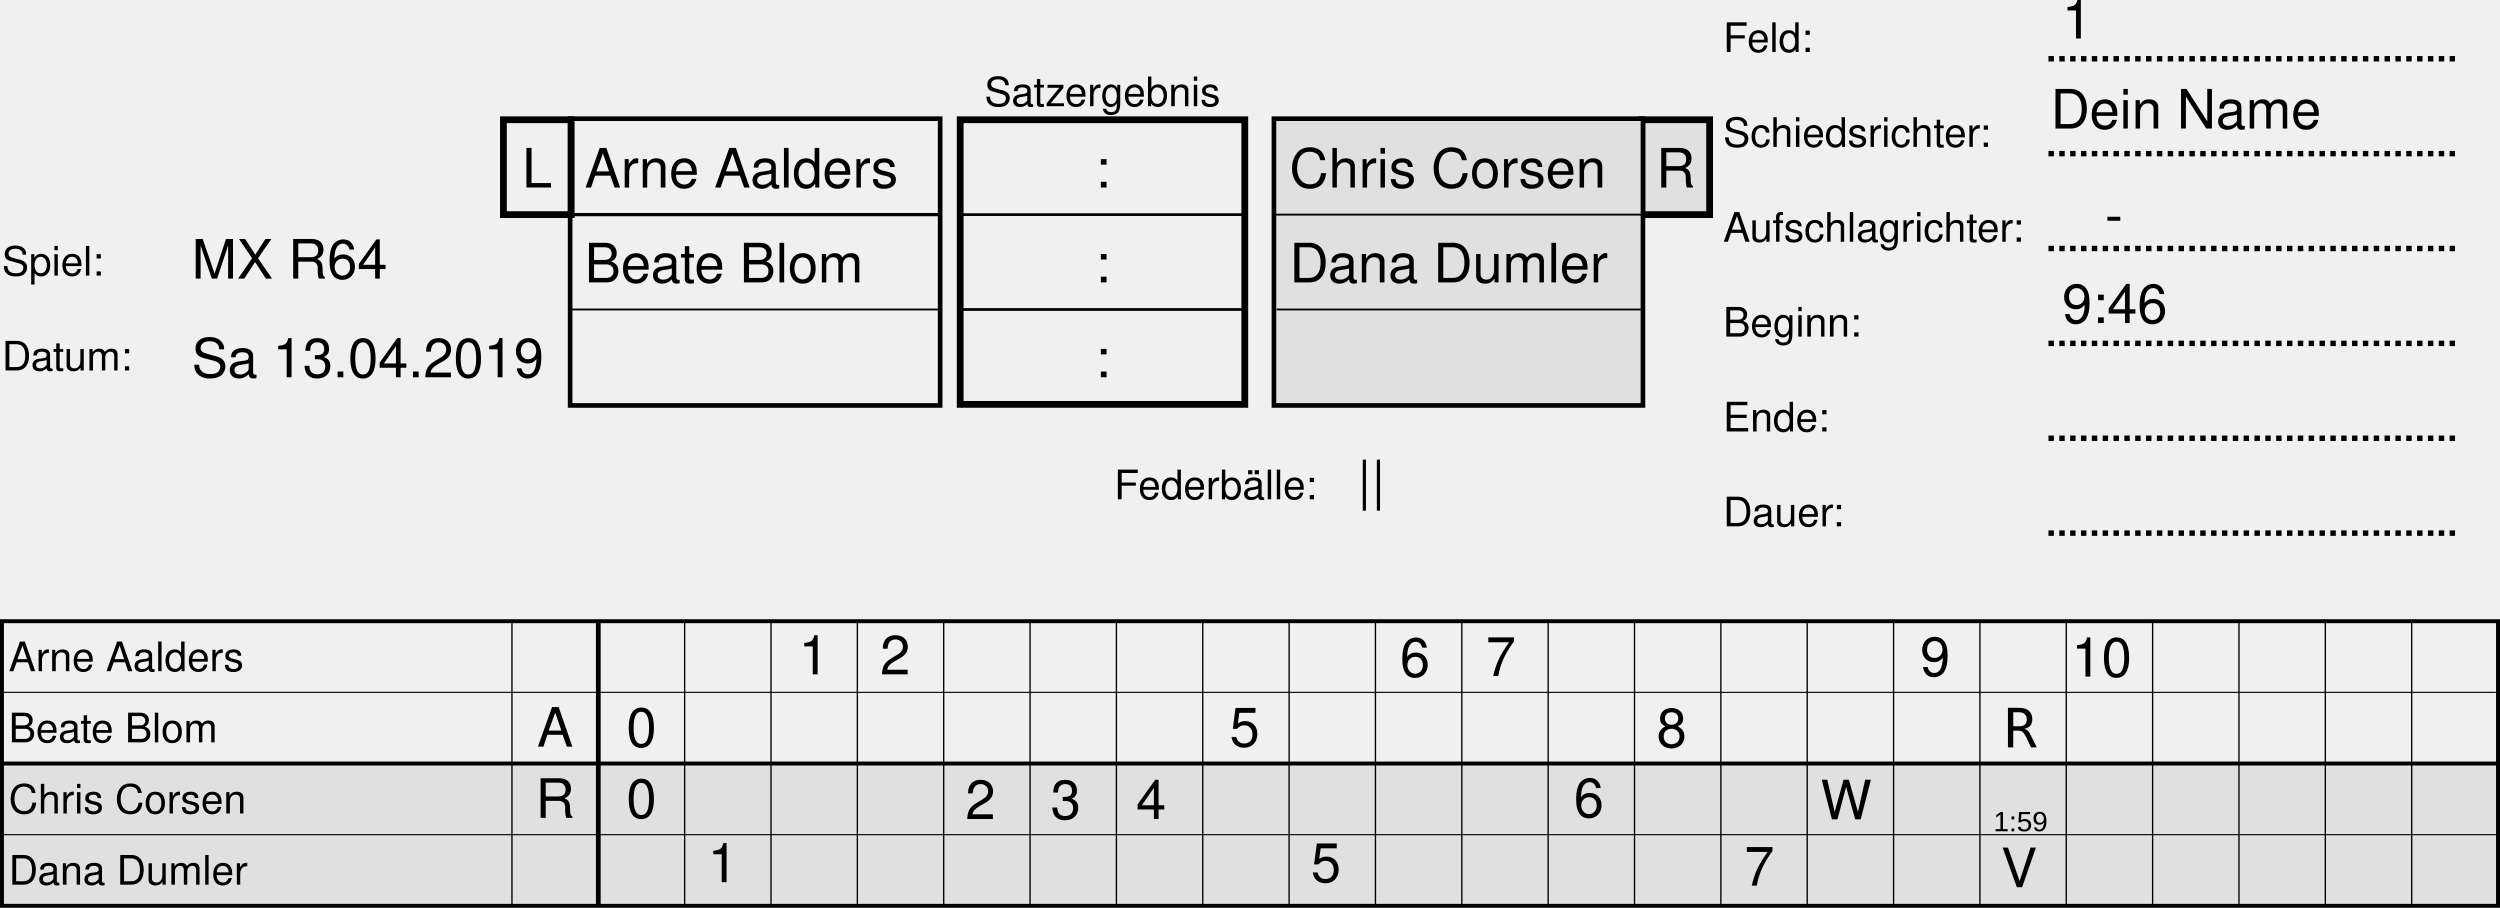
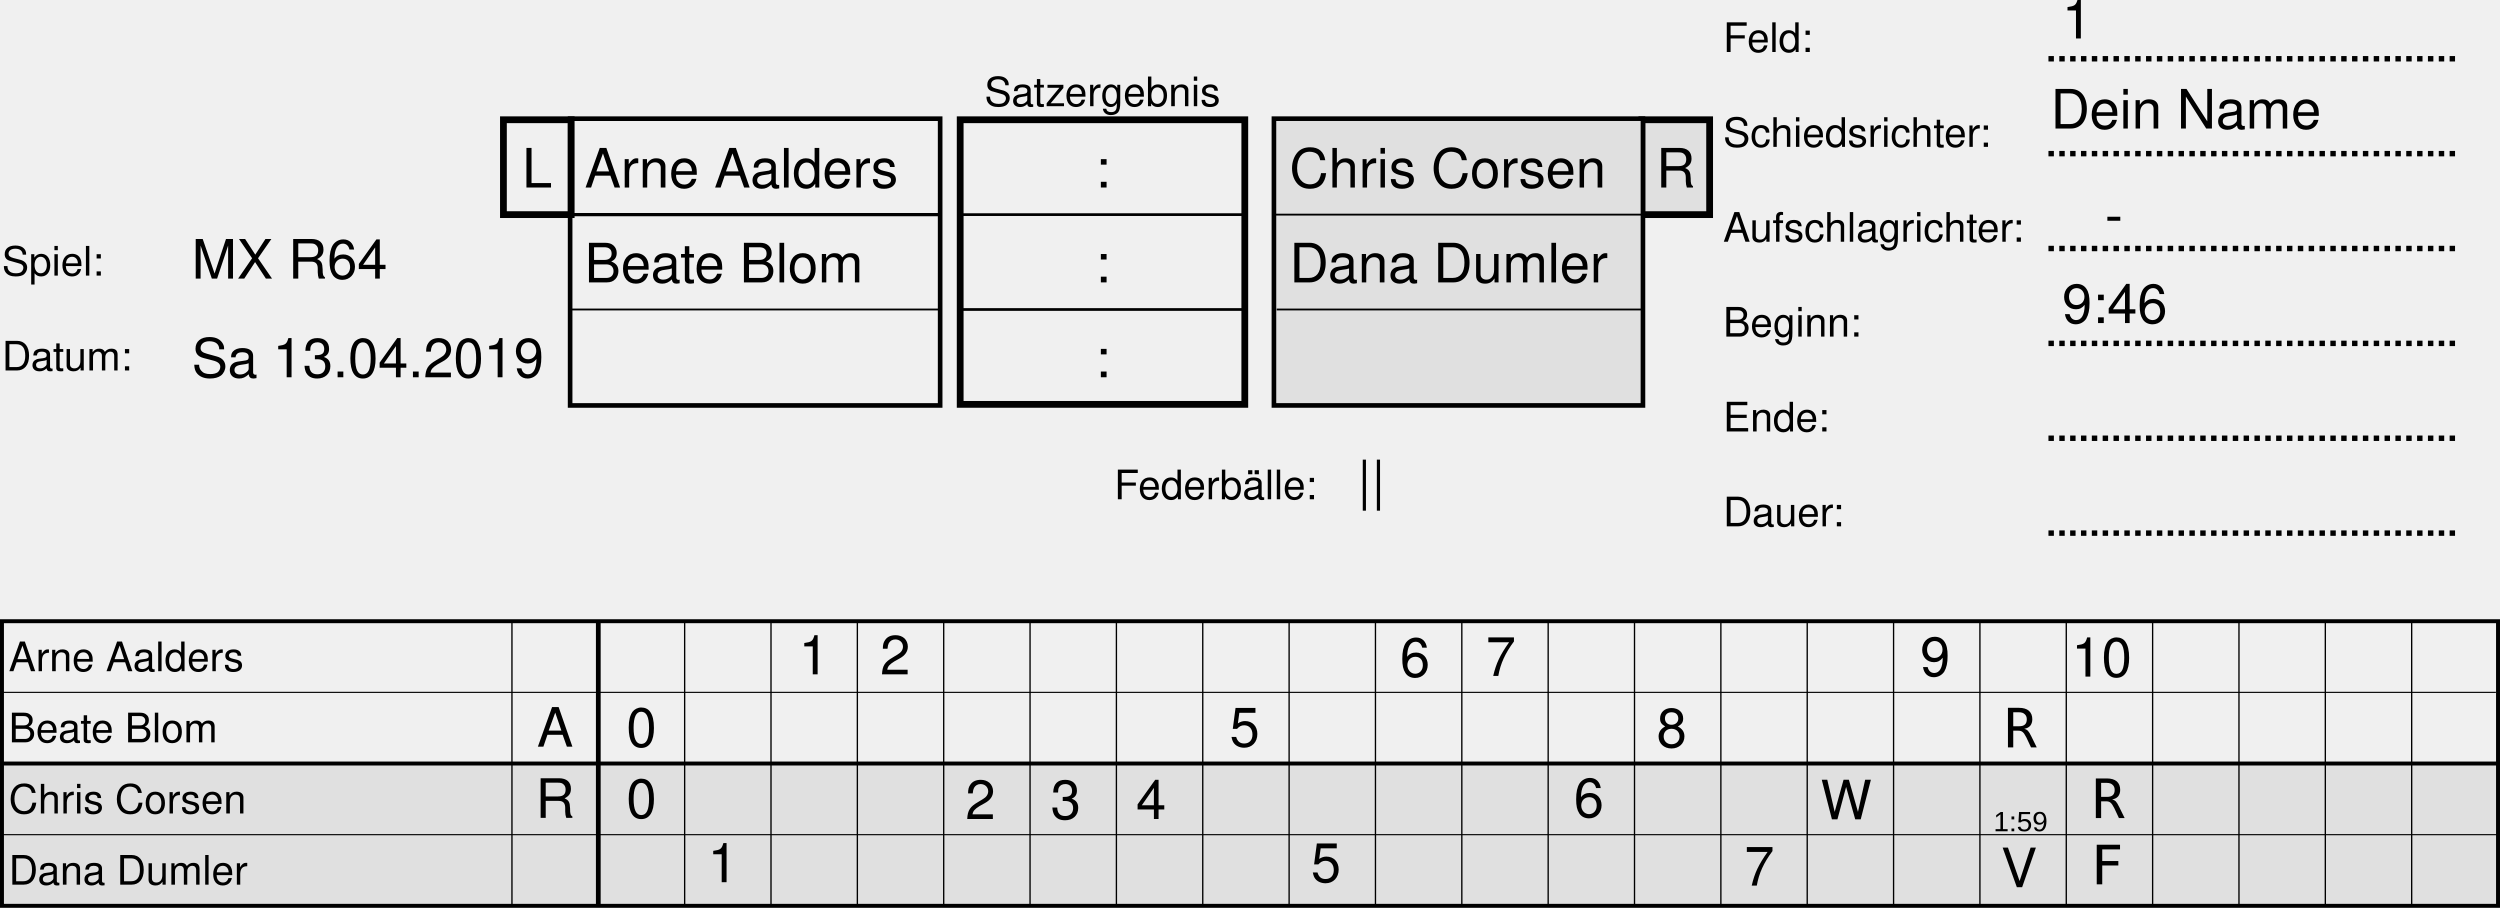
<svg xmlns="http://www.w3.org/2000/svg" height="66.981" width="184.462" viewBox="0 0 184.462 66.981" version="1.1" id="svg100">
  <defs id="defs682" />
  <style id="style2">
	text {
		font-family: Helvetica;
		font-size: 4px;
	}
	text.small-text, text.table_name {font-size: 3px;}
	.divider-line {stroke: #000; stroke-width: 0.2;}
	.box {stroke: #000; stroke-width: 0.5; fill: none;}
	.shade,.box.shaded,.table_longtext_background.shaded {fill: #e0e0e0;}
	.scoresheet_results_circle_team1,.scoresheet_results_circle_team2 {
		stroke: #000; stroke-width: 0.6; fill: none;
	}
	.dashed-line {
		stroke: #000; stroke-width: 0.4; stroke-dasharray: 0.4, 0.4;
	}
	.table {
		stroke: #000; stroke-width: 0.35; fill: none;
	}
	.table_line {
		stroke: #000; stroke-width: 0.1;
	}
	.table_20all_dash {
		stroke: #000; stroke-width: 0.4;
	}
	.editmode-sign {
		stroke: #202020; stroke-width: 0.3; fill: none;
	}
	.table_thick-line {
		stroke: #000; stroke-width: 0.35;
	}
	.table_game_result {
		stroke: #000; stroke-width: 0.4; fill: none;
	}
	.table_longtext_background {
		fill: #fff;
		opacity: 0.75;
	}
</style>
  <g style="visibility:visible" transform="translate(-104.8547,-13.164)" id="g118" visibility="visible" class="scoresheet_shuttle_counter">
    <text style="font-size:3px;font-family:Helvetica;text-anchor:end" id="text114" data-i18n="scoresheet:Shuttles" y="50" x="202" class="small-text">Federbälle:</text>
    <text style="font-size:4px;font-family:Helvetica" id="text116" y="50" x="205" class="scoresheet_shuttle_counter_value">||</text>
  </g>
  <text style="font-size:4px;font-family:Helvetica" id="text4" y="1.836" x="0.145" class="scoresheet_tournament_name" />
  <text style="font-weight:bold;font-size:4px;font-family:Helvetica" id="text6" x="-10.855" y="1.836" font-weight="bold" class="scoresheet_event_name" />
  <text style="font-size:3px;font-family:Helvetica" id="text8" data-i18n="scoresheet:Match" y="20.336" x="0.145" class="scoresheet_match_label small-text">Spiel:</text>
  <text style="font-size:4px;font-family:Helvetica" id="text10" y="20.836" x="14.145" class="scoresheet_match_name" />
  <text style="font-size:3px;font-family:Helvetica" id="text12" data-i18n="scoresheet:Date" y="27.336" x="0.145" class="scoresheet_date_label small-text">Datum:</text>
  <text style="font-size:4px;font-family:Helvetica" id="text14" y="27.836" x="14.145" class="scoresheet_date_value">Sa 13.04.2019</text>
  <rect style="fill:none;stroke:#000000;stroke-width:0.5" id="rect16" height="7" width="5" y="8.836" x="37.145" class="box" />
  <rect style="fill:none;stroke:#000000;stroke-width:0.341" id="rect18" height="21.159" width="27.303" y="8.757" x="42.066" class="box" />
  <line style="stroke:#000000;stroke-width:0.136" id="line22" y2="22.836" y1="22.836" x2="69.304" x1="42.145" class="divider-line" />
  <text style="font-size:4px;font-family:Helvetica;text-anchor:middle" id="text24" y="13.836" x="39.645" class="scoresheet_results_team1_side">L</text>
  <text style="font-size:4px;font-family:Helvetica" id="text26" y="13.836" x="43.145" class="scoresheet_results_team1_player1">Arne Aalders</text>
  <text style="font-size:4px;font-family:Helvetica" id="text28" y="20.836" x="43.145" class="scoresheet_results_team1_player2">Beate Blom</text>
  <text style="font-size:3px;font-family:Helvetica" id="text30" y="27.336" x="63.145" class="scoresheet_results_team1_name small-text" />
  <text style="font-size:3px;font-family:Helvetica;text-anchor:middle" id="text34" data-i18n="scoresheet:points" y="7.836" x="81.347" class="small-text">Satzergebnis</text>
  <rect style="fill:none;stroke:#000000;stroke-width:0.5" id="rect36" height="21" y="8.836" width="21" x="70.847" class="box" />
  <line style="stroke:#000000;stroke-width:0.2" id="line38" y2="15.836" y1="15.836" x2="91.847" x1="70.847" class="divider-line" />
  <line style="stroke:#000000;stroke-width:0.2" id="line40" y2="22.836" y1="22.836" x2="91.847" x1="70.847" class="divider-line" />
  <text style="font-size:4px;font-family:Helvetica;text-anchor:middle" id="text42" y="13.836" x="81.347">:</text>
  <text style="font-size:4px;font-family:Helvetica;text-anchor:middle" id="text44" y="20.836" x="81.347">:</text>
  <text style="font-size:4px;font-family:Helvetica;text-anchor:middle" id="text46" y="27.836" x="81.347">:</text>
  <text style="font-size:4px;font-family:Helvetica;text-anchor:middle" id="text48" y="13.836" x="128.145" class="scoresheet_results_team1_score1" />
  <text style="font-size:4px;font-family:Helvetica;text-anchor:middle" id="text50" y="20.836" x="128.145" class="scoresheet_results_team1_score2" />
  <text style="font-size:4px;font-family:Helvetica;text-anchor:middle" id="text52" y="27.836" x="128.145" class="scoresheet_results_team1_score3" />
  <text style="font-size:4px;font-family:Helvetica;text-anchor:middle" id="text54" y="13.836" x="139.145" class="scoresheet_results_team2_score1" />
  <text style="font-size:4px;font-family:Helvetica;text-anchor:middle" id="text56" y="20.836" x="139.145" class="scoresheet_results_team2_score2" />
  <text style="font-size:4px;font-family:Helvetica;text-anchor:middle" id="text58" y="27.836" x="139.145" class="scoresheet_results_team2_score3" />
  <rect style="fill:#e0e0e0;stroke:#000000;stroke-width:0.5" id="rect60" height="7" width="5" y="8.836" x="121.145" class="box shaded" />
  <rect style="fill:#e0e0e0;stroke:#000000;stroke-width:0.341" id="rect62" height="21.159" width="27.229" y="8.756" x="93.996" class="box shaded" />
  <line style="stroke:#000000;stroke-width:0.136" id="line64" y2="15.836" y1="15.836" x2="121.145" x1="93.952" class="divider-line" />
  <line style="stroke:#000000;stroke-width:0.135" id="line66" y2="22.836" y1="22.836" x2="121.145" x1="94.198" class="divider-line" />
  <text style="font-size:4px;font-family:Helvetica;text-anchor:middle" id="text68" y="13.836" x="123.645" class="scoresheet_results_team2_side">R</text>
  <text style="font-size:4px;font-family:Helvetica" id="text70" y="13.836" x="95.145" class="scoresheet_results_team2_player1">Chris Corsen</text>
  <text style="font-size:4px;font-family:Helvetica" id="text72" y="20.836" x="95.145" class="scoresheet_results_team2_player2">Dana Dumler</text>
  <text style="font-size:3px;font-family:Helvetica" id="text74" y="27.336" x="147.145" class="scoresheet_results_team2_name small-text" />
  <text style="font-size:3px;font-family:Helvetica" id="text78" data-i18n="scoresheet:Court" y="3.836" x="127.145" class="small-text">Feld:</text>
  <line style="stroke:#000000;stroke-width:0.4;stroke-dasharray:0.4, 0.4" id="line80" y2="4.336" y1="4.336" x2="181.145" x1="151.145" class="dashed-line" />
  <text style="font-size:4px;font-family:Helvetica" id="text82" y="2.836" x="152.145" class="scoresheet_court_id">1</text>
  <text style="font-size:3px;font-family:Helvetica" id="text84" data-i18n="scoresheet:Umpire" y="10.836" x="127.145" class="small-text">Schiedsrichter:</text>
  <line style="stroke:#000000;stroke-width:0.4;stroke-dasharray:0.4, 0.4" id="line86" y2="11.336" y1="11.336" x2="181.145" x1="151.145" class="dashed-line" />
  <text style="font-size:3px;font-family:Helvetica" id="text88" y="9.836" x="238.145" class="small-text scoresheet_umpire_name" />
  <text style="font-size:3px;font-family:Helvetica" id="text90" data-i18n="scoresheet:Service judge" y="17.836" x="127.145" class="small-text">Aufschlagrichter:</text>
  <line style="stroke:#000000;stroke-width:0.4;stroke-dasharray:0.4, 0.4" id="line92" y2="18.336" y1="18.336" x2="181.145" x1="151.145" class="dashed-line" />
  <text style="font-size:3px;font-family:Helvetica" id="text94" y="16.836" x="238.145" class="small-text scoresheet_service_judge_name" />
  <text style="font-size:3px;font-family:Helvetica" id="text96" data-i18n="scoresheet:Begin" y="24.836" x="127.145" class="small-text">Beginn:</text>
  <line style="stroke:#000000;stroke-width:0.4;stroke-dasharray:0.4, 0.4" id="line98" y2="25.336" y1="25.336" x2="181.145" x1="151.145" class="dashed-line" />
  <text style="font-size:4px;font-family:Helvetica" id="text100" y="23.836" x="152.145" class="scoresheet_begin_value">9:46</text>
  <text style="font-size:3px;font-family:Helvetica" id="text102" data-i18n="scoresheet:End" y="31.836" x="127.145" class="small-text">Ende:</text>
  <line style="stroke:#000000;stroke-width:0.4;stroke-dasharray:0.4, 0.4" id="line104" y2="32.336" y1="32.336" x2="181.145" x1="151.145" class="dashed-line" />
  <text style="font-size:4px;font-family:Helvetica" id="text106" y="30.836" x="238.145" class="scoresheet_end_value" />
  <text style="font-size:3px;font-family:Helvetica" id="text108" data-i18n="scoresheet:Duration" y="38.836" x="127.145" class="small-text">Dauer:</text>
  <line style="stroke:#000000;stroke-width:0.4;stroke-dasharray:0.4, 0.4" id="line110" y2="39.336" y1="39.336" x2="181.145" x1="151.145" class="dashed-line" />
  <text style="font-size:4px;font-family:Helvetica" id="text112" y="37.836" x="238.145" class="scoresheet_duration_value" />
  <rect class="shade" x="0.145" y="56.336" width="184.171" height="10.5" id="rect120" style="fill:#e0e0e0;stroke-width:0.831" />
  <rect class="table" x="0.145" y="45.836" width="184.171" height="21" id="rect122" style="fill:none;stroke:#000000;stroke-width:0.291" />
  <line class="table_line" x1="0.145" x2="184.16" y1="51.086" y2="51.086" id="line124" style="stroke:#000000;stroke-width:0.083" />
  <line class="table_thick-line" x1="0.145" x2="184.317" y1="56.336" y2="56.336" id="line126" style="stroke:#000000;stroke-width:0.291" />
  <line class="table_line" x1="0.145" x2="184.302" y1="61.586" y2="61.586" id="line128" style="stroke:#000000;stroke-width:0.083" />
  <line class="table_line" x1="37.774" x2="37.774" y1="45.836" y2="66.836" id="line130" style="stroke:#000000;stroke-width:0.1" />
  <line class="table_thick-line" x1="44.145" x2="44.145" y1="45.836" y2="66.836" id="line132" style="stroke:#000000;stroke-width:0.35" />
  <text class="table_name" x="0.645" y="49.523" id="text134" style="font-size:3px;font-family:Helvetica">Arne Aalders</text>
  <text class="table_name" x="0.645" y="54.773" id="text136" style="font-size:3px;font-family:Helvetica">Beate Blom</text>
  <text class="table_name" x="0.645" y="60.023" id="text138" style="font-size:3px;font-family:Helvetica">Chris Corsen</text>
  <text class="table_name" x="0.645" y="65.273" id="text140" style="font-size:3px;font-family:Helvetica">Dana Dumler</text>
  <line class="table_line" x1="50.517" x2="50.517" y1="45.836" y2="66.836" id="line142" style="stroke:#000000;stroke-width:0.1" />
  <line class="table_line" x1="56.888" x2="56.888" y1="45.836" y2="66.836" id="line144" style="stroke:#000000;stroke-width:0.1" />
  <line class="table_line" x1="63.26" x2="63.26" y1="45.836" y2="66.836" id="line146" style="stroke:#000000;stroke-width:0.1" />
  <line class="table_line" x1="69.631" x2="69.631" y1="45.836" y2="66.836" id="line148" style="stroke:#000000;stroke-width:0.1" />
  <line class="table_line" x1="76.002" x2="76.002" y1="45.836" y2="66.836" id="line150" style="stroke:#000000;stroke-width:0.1" />
  <line class="table_line" x1="82.374" x2="82.374" y1="45.836" y2="66.836" id="line152" style="stroke:#000000;stroke-width:0.1" />
  <line class="table_line" x1="88.745" x2="88.745" y1="45.836" y2="66.836" id="line154" style="stroke:#000000;stroke-width:0.1" />
  <line class="table_line" x1="95.117" x2="95.117" y1="45.836" y2="66.836" id="line156" style="stroke:#000000;stroke-width:0.1" />
  <line class="table_line" x1="101.488" x2="101.488" y1="45.836" y2="66.836" id="line158" style="stroke:#000000;stroke-width:0.1" />
  <line class="table_line" x1="107.86" x2="107.86" y1="45.836" y2="66.836" id="line160" style="stroke:#000000;stroke-width:0.1" />
  <line class="table_line" x1="114.231" x2="114.231" y1="45.836" y2="66.836" id="line162" style="stroke:#000000;stroke-width:0.1" />
  <line class="table_line" x1="120.602" x2="120.602" y1="45.836" y2="66.836" id="line164" style="stroke:#000000;stroke-width:0.1" />
  <line class="table_line" x1="126.974" x2="126.974" y1="45.836" y2="66.836" id="line166" style="stroke:#000000;stroke-width:0.1" />
  <line class="table_line" x1="133.345" x2="133.345" y1="45.836" y2="66.836" id="line168" style="stroke:#000000;stroke-width:0.1" />
  <line class="table_line" x1="139.717" x2="139.717" y1="45.836" y2="66.836" id="line170" style="stroke:#000000;stroke-width:0.1" />
  <line class="table_line" x1="146.088" x2="146.088" y1="45.836" y2="66.836" id="line172" style="stroke:#000000;stroke-width:0.1" />
  <line class="table_line" x1="152.46" x2="152.46" y1="45.836" y2="66.836" id="line174" style="stroke:#000000;stroke-width:0.1" />
  <line class="table_line" x1="158.831" x2="158.831" y1="45.836" y2="66.836" id="line176" style="stroke:#000000;stroke-width:0.1" />
  <line class="table_line" x1="165.202" x2="165.202" y1="45.836" y2="66.836" id="line178" style="stroke:#000000;stroke-width:0.1" />
  <line class="table_line" x1="171.574" x2="171.574" y1="45.836" y2="66.836" id="line180" style="stroke:#000000;stroke-width:0.1" />
  <line class="table_line" x1="177.945" x2="177.945" y1="45.836" y2="66.836" id="line182" style="stroke:#000000;stroke-width:0.1" />
  <line class="table_line" x1="184.317" x2="184.317" y1="45.836" y2="66.836" id="line184" style="stroke:#000000;stroke-width:0.1" />
  <text x="40.96" y="55.094" id="text660" style="font-size:4px;font-family:Helvetica;text-anchor:middle">A</text>
  <text x="40.96" y="60.344" id="text662" style="font-size:4px;font-family:Helvetica;text-anchor:middle">R</text>
  <text x="47.331" y="55.094" id="text664" style="font-size:4px;font-family:Helvetica;text-anchor:middle">0</text>
  <text x="47.331" y="60.344" id="text666" style="font-size:4px;font-family:Helvetica;text-anchor:middle">0</text>
  <text style="font-size:4px;font-family:Helvetica" id="text100-3" y="9.485" x="151.305" class="scoresheet_begin_value">Dein Name</text>
  <text style="font-size:4px;font-family:Helvetica" id="text100-3-6" y="17.246" x="155.305" class="scoresheet_begin_value">-</text>
  <text style="font-size:4px;font-family:Helvetica" id="text14-7" y="20.555" x="14.145" class="scoresheet_date_value">MX R64</text>
  <line style="stroke:#000000;stroke-width:0.239" id="line38-3" y2="15.836" y1="15.836" x2="69.233" x1="39.145" class="divider-line" />
  <text x="53.331" y="65.094" id="text664-3" style="font-size:4px;font-family:Helvetica;text-anchor:middle">1</text>
  <text x="60.051" y="49.757" id="text664-3-6" style="font-size:4px;font-family:Helvetica;text-anchor:middle">1</text>
  <text x="66.051" y="49.757" id="text664-3-6-7" style="font-size:4px;font-family:Helvetica;text-anchor:middle">2</text>
  <text x="72.337" y="60.431" id="text664-3-6-7-3" style="font-size:4px;font-family:Helvetica;text-anchor:middle">2</text>
  <text x="78.637" y="60.431" id="text664-3-6-7-3-6" style="font-size:4px;font-family:Helvetica;text-anchor:middle">3</text>
  <text x="84.938" y="60.431" id="text664-3-6-7-3-6-7" style="font-size:4px;font-family:Helvetica;text-anchor:middle">4</text>
  <text x="91.84" y="55.078" id="text664-3-6-7-3-6-7-5" style="font-size:4px;font-family:Helvetica;text-anchor:middle">5</text>
  <text x="97.84" y="65.078" id="text664-3-6-7-3-6-7-5-3" style="font-size:4px;font-family:Helvetica;text-anchor:middle">5</text>
  <text x="104.407" y="49.929" id="text664-3-6-7-3-6-7-5-3-3" style="font-size:4px;font-family:Helvetica;text-anchor:middle">6</text>
  <text x="110.742" y="49.876" id="text664-3-6-7-3-6-7-5-3-3-6" style="font-size:4px;font-family:Helvetica;text-anchor:middle">7</text>
  <text x="117.237" y="60.29" id="text664-3-6-7-3-6-7-5-3-3-6-7" style="font-size:4px;font-family:Helvetica;text-anchor:middle">6</text>
  <text x="123.35" y="55.134" id="text664-3-6-7-3-6-7-5-3-3-6-5" style="font-size:4px;font-family:Helvetica;text-anchor:middle">8</text>
  <text x="129.813" y="65.34" id="text664-3-6-7-3-6-7-5-3-3-6-5-3" style="font-size:4px;font-family:Helvetica;text-anchor:middle">7</text>
  <text x="136.213" y="60.45" id="text664-3-6-7-3-6-7-5-3-3-6-5-3-5" style="font-size:4px;font-family:Helvetica;text-anchor:middle">W</text>
  <text x="142.783" y="49.872" id="text664-3-6-7-3-6-7-5-3-3-6-5-6" style="font-size:4px;font-family:Helvetica;text-anchor:middle">9</text>
  <text x="149.079" y="55.151" id="text664-3-6-7-3-6-7-5-3-3-6-5-3-5-2" style="font-size:4px;font-family:Helvetica;text-anchor:middle">
    <tspan style="-inkscape-font-specification:'Andale Mono';font-family:'Andale Mono';font-weight:normal;font-style:normal;font-stretch:normal;font-variant:normal" id="tspan1188">R</tspan>
  </text>
  <text x="148.974" y="65.463" id="text664-3-6-7-3-6-7-5-3-3-6-5-3-5-2-9" style="font-size:4px;font-family:Helvetica;text-anchor:middle">V</text>
  <text xml:space="preserve" style="font-style:normal;font-variant:normal;font-weight:normal;font-stretch:normal;font-size:2.061px;line-height:38.634px;font-family:Arial;-inkscape-font-specification:Arial;letter-spacing:0px;word-spacing:0px;fill:#000000;fill-opacity:1;stroke:none;stroke-width:1.545px;stroke-linecap:butt;stroke-linejoin:miter;stroke-opacity:1" x="147.087" y="61.338" id="text1192">
    <tspan id="tspan1190" x="147.087" y="61.338" style="stroke-width:1.545px">1:59</tspan>
  </text>
  <text x="155.067" y="49.925" id="text664-3-6-7-3-6-7-5-3-3-6-5-6-3" style="font-size:4px;font-family:Helvetica;text-anchor:middle">10</text>
+   <text x="155.564" y="60.36" id="text664-3-6-7-3-6-7-5-3-3-6-5-3-5-2-3" style="font-size:4px;font-family:Helvetica;text-anchor:middle">
+     <tspan style="font-style:normal;font-variant:normal;font-weight:normal;font-stretch:normal;font-family:'Andale Mono';-inkscape-font-specification:'Andale Mono'" id="tspan1188-6">R</tspan>
+   </text>
+   <text x="155.458" y="65.25" id="text664-3-6-7-3-6-7-5-3-3-6-5-3-5-2-7" style="font-size:4px;font-family:Helvetica;text-anchor:middle">
+     <tspan style="font-style:normal;font-variant:normal;font-weight:normal;font-stretch:normal;font-family:'Andale Mono';-inkscape-font-specification:'Andale Mono'" id="tspan1188-5">F</tspan>
+   </text>
</svg>
